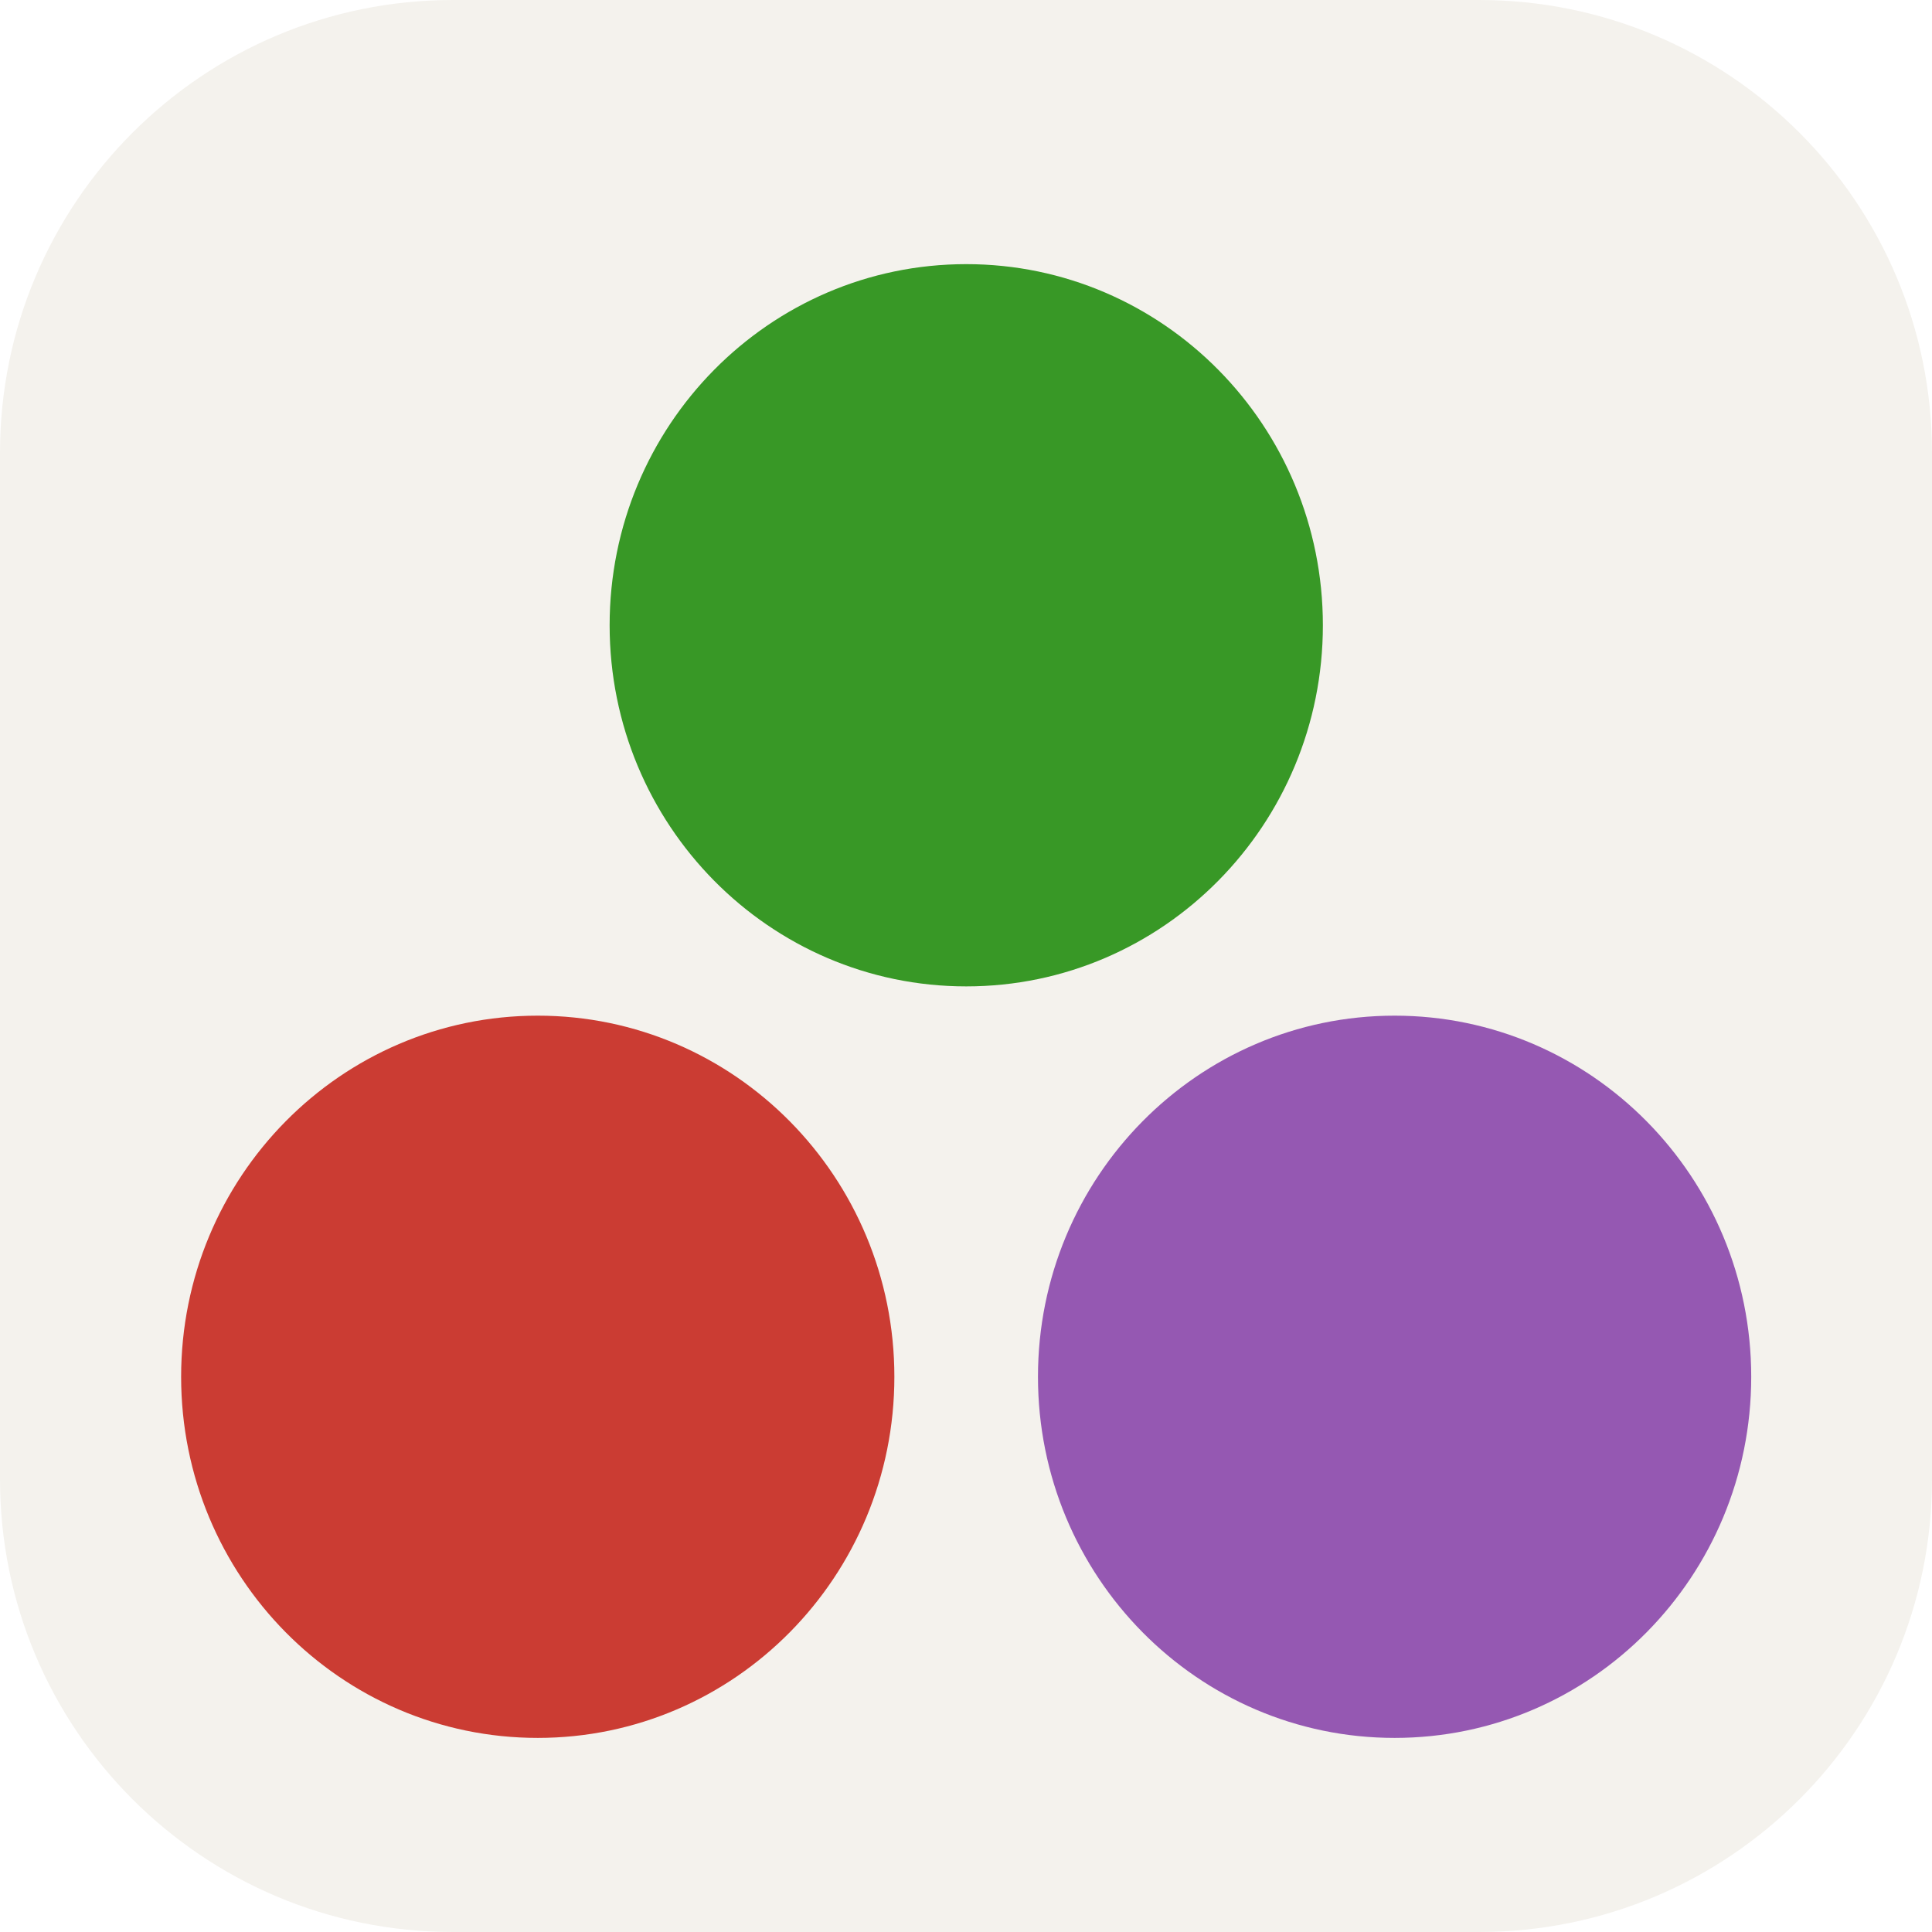
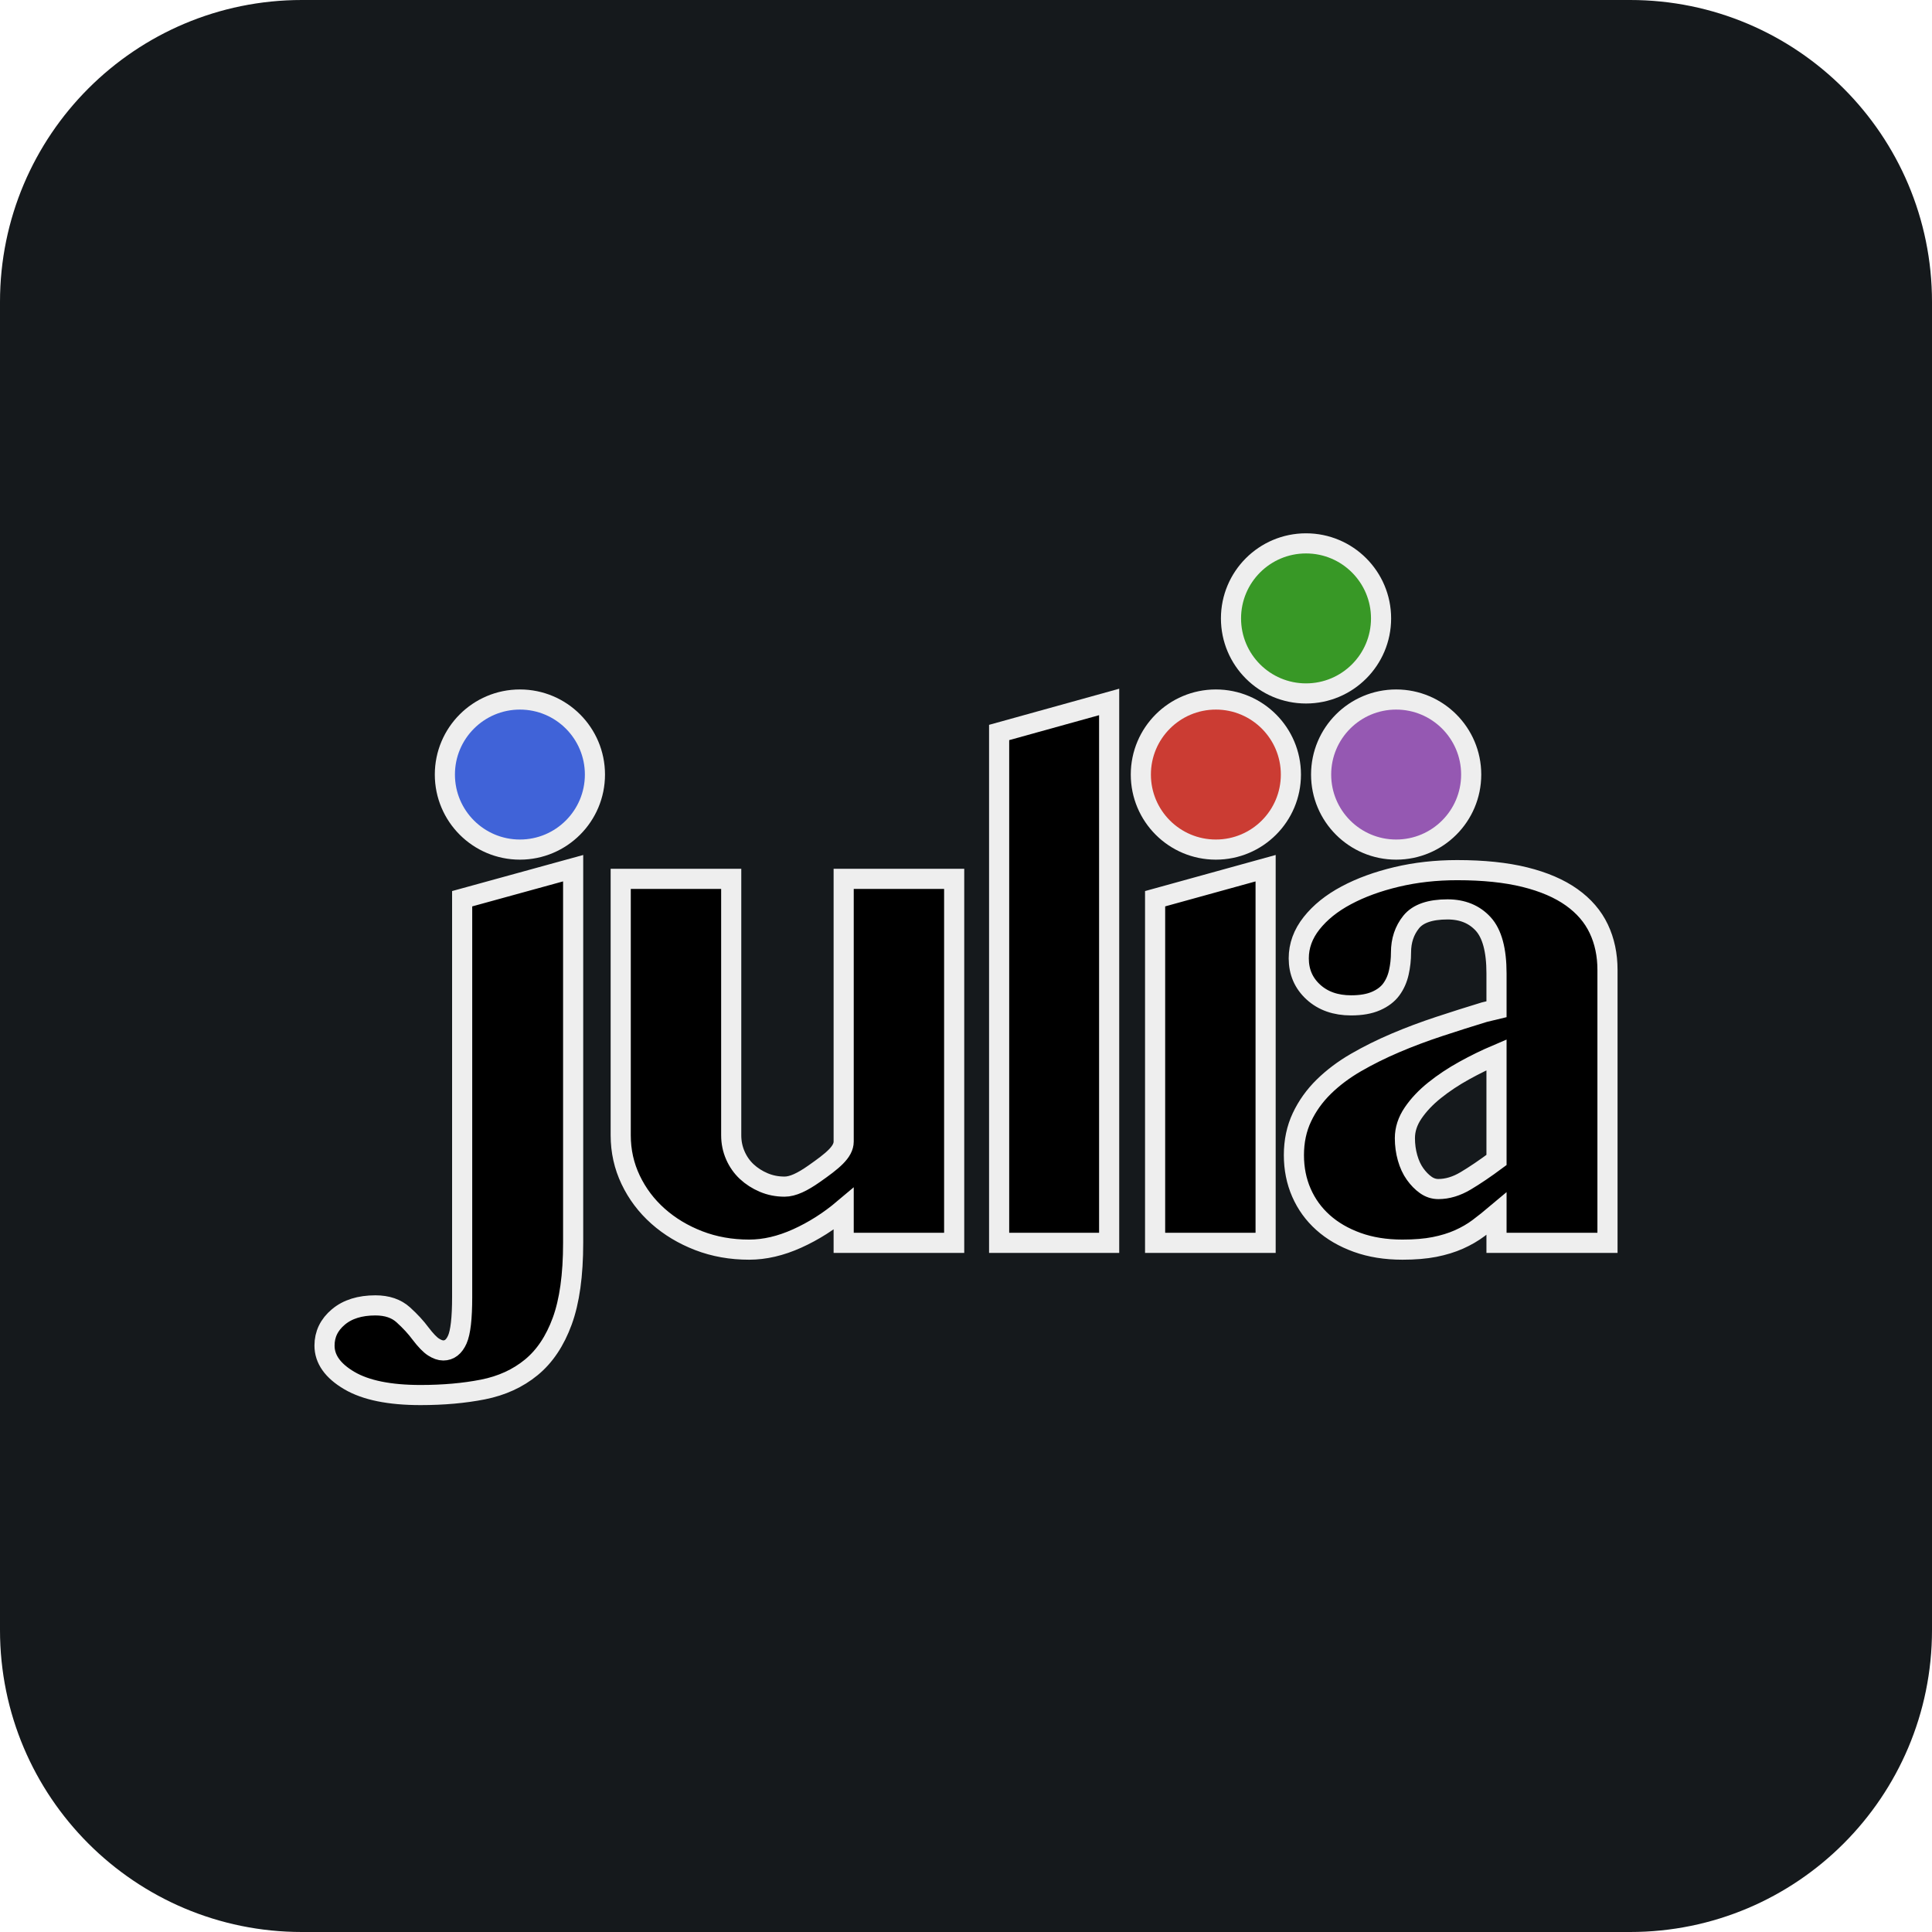
- <svg xmlns="http://www.w3.org/2000/svg" width="256" height="256" viewBox="0 0 256 256" fill="none">
-   <rect width="256" height="256" rx="60" fill="#F4F2ED" />
-   <path d="M118.509 182.431C118.509 208.866 97.35 230.282 71.254 230.282C45.148 230.282 24 208.866 24 182.431C24 156.006 45.148 134.58 71.254 134.58C97.35 134.58 118.509 156.006 118.509 182.431Z" fill="#CB3C33" />
-   <path d="M232.046 182.431C232.046 208.866 210.887 230.282 184.791 230.282C158.696 230.282 137.537 208.866 137.537 182.431C137.537 156.006 158.696 134.58 184.791 134.58C210.887 134.58 232.046 156.006 232.046 182.431Z" fill="#9558B2" />
-   <path d="M175.288 82.851C175.288 109.276 154.129 130.702 128.033 130.702C101.927 130.702 80.779 109.276 80.779 82.851C80.779 56.426 101.927 35 128.033 35C154.129 35 175.288 56.426 175.288 82.851Z" fill="#389826" />
+ <svg xmlns="http://www.w3.org/2000/svg" width="256" height="256" title="Julia" viewBox="0 0 256 256" fill="none" id="julia">
+   <style>
+ #julia {
+     rect {fill: #15191C}
+ 
+     @media (prefers-color-scheme: light) {
+         rect {fill: #F4F2ED}
+     }
+ }
+ </style>
+   <rect width="256" height="256" rx="40" fill="#15191C" />
+   <path d="M75.945 164.685C75.945 168.966 75.463 172.424 74.5 175.056C73.537 177.69 72.168 179.734 70.39 181.19C68.615 182.646 66.484 183.62 64.001 184.113C61.517 184.603 58.755 184.85 55.716 184.85C51.604 184.85 48.457 184.208 46.276 182.923C44.092 181.638 43 180.098 43 178.298C43 176.8 43.608 175.538 44.829 174.51C46.049 173.482 47.687 172.97 49.742 172.97C51.285 172.97 52.516 173.387 53.435 174.221C54.356 175.056 55.117 175.881 55.716 176.694C56.4 177.593 56.979 178.192 57.45 178.491C57.92 178.791 58.348 178.942 58.735 178.942C59.547 178.942 60.168 178.46 60.596 177.497C61.025 176.534 61.238 174.661 61.238 171.878V119.086L75.945 115.04V164.685ZM96.89 116.452V150.427C96.89 151.37 97.072 152.257 97.436 153.092C97.8 153.926 98.304 154.645 98.945 155.245C99.589 155.844 100.337 156.325 101.194 156.689C102.05 157.053 102.971 157.235 103.957 157.235C105.068 157.235 106.333 156.612 107.874 155.533C110.312 153.824 111.791 152.65 111.791 151.261C111.791 150.928 111.791 116.452 111.791 116.452H126.433V164.685H111.791V160.189C109.864 161.816 107.809 163.121 105.625 164.106C103.442 165.091 101.322 165.584 99.267 165.584C96.87 165.584 94.642 165.187 92.587 164.395C90.532 163.602 88.735 162.522 87.194 161.152C85.652 159.783 84.442 158.176 83.564 156.334C82.687 154.494 82.248 152.524 82.248 150.427V116.452H96.89ZM146.968 164.685H132.39V97.058L146.968 93.012V164.685ZM153.058 119.086L167.7 115.04V164.685H153.058V119.086ZM198.295 139.765C196.881 140.367 195.457 141.061 194.023 141.854C192.589 142.646 191.282 143.514 190.106 144.455C188.928 145.395 187.976 146.403 187.248 147.473C186.52 148.542 186.156 149.656 186.156 150.813C186.156 151.711 186.273 152.579 186.509 153.414C186.744 154.248 187.077 154.965 187.505 155.564C187.933 156.163 188.404 156.645 188.919 157.009C189.431 157.373 189.988 157.555 190.588 157.555C191.786 157.555 192.996 157.191 194.216 156.463C195.437 155.735 196.795 154.816 198.295 153.702V139.765ZM213 164.685H198.295V160.83C197.481 161.516 196.688 162.149 195.918 162.726C195.148 163.303 194.281 163.806 193.317 164.235C192.354 164.663 191.273 164.994 190.073 165.231C188.874 165.466 187.461 165.584 185.836 165.584C183.608 165.584 181.606 165.262 179.831 164.621C178.053 163.977 176.544 163.101 175.304 161.987C174.061 160.875 173.109 159.557 172.445 158.036C171.782 156.518 171.449 154.858 171.449 153.061C171.449 151.219 171.802 149.55 172.51 148.05C173.215 146.552 174.178 145.205 175.399 144.004C176.62 142.806 178.042 141.736 179.669 140.793C181.296 139.852 183.042 138.984 184.904 138.192C186.766 137.399 188.704 136.674 190.716 136.01C192.727 135.347 194.72 134.714 196.688 134.115L198.295 133.729V128.977C198.295 125.895 197.705 123.711 196.529 122.426C195.35 121.141 193.777 120.5 191.808 120.5C189.496 120.5 187.889 121.057 186.99 122.169C186.091 123.283 185.641 124.63 185.641 126.214C185.641 127.113 185.545 127.992 185.352 128.849C185.162 129.705 184.829 130.453 184.358 131.097C183.888 131.738 183.213 132.253 182.334 132.637C181.458 133.023 180.355 133.216 179.028 133.216C176.972 133.216 175.304 132.626 174.019 131.45C172.734 130.271 172.092 128.784 172.092 126.984C172.092 125.316 172.658 123.764 173.792 122.331C174.929 120.895 176.458 119.663 178.386 118.638C180.312 117.608 182.538 116.796 185.064 116.197C187.589 115.597 190.266 115.298 193.091 115.298C196.56 115.298 199.547 115.609 202.052 116.228C204.556 116.849 206.622 117.737 208.249 118.893C209.875 120.049 211.074 121.441 211.844 123.067C212.616 124.694 213 126.516 213 128.527V164.685Z" fill="black" />
+   <path d="M171.051 102.632C171.051 108.125 166.6 112.575 161.109 112.575C155.617 112.575 151.167 108.125 151.167 102.632C151.167 97.142 155.617 92.69 161.109 92.69C166.6 92.69 171.051 97.142 171.051 102.632Z" fill="#CB3C33" />
+   <path d="M78.832 102.632C78.832 108.125 74.38 112.575 68.89 112.575C63.4 112.575 58.948 108.125 58.948 102.632C58.948 97.142 63.4 92.69 68.89 92.69C74.38 92.69 78.832 97.142 78.832 102.632Z" fill="#4063D8" />
+   <path d="M194.94 102.632C194.94 108.125 190.488 112.575 184.997 112.575C179.507 112.575 175.055 108.125 175.055 102.632C175.055 97.142 179.507 92.69 184.997 92.69C190.488 92.69 194.94 97.142 194.94 102.632Z" fill="#9558B2" />
+   <path d="M182.998 81.942C182.998 87.433 178.546 91.885 173.055 91.885C167.563 91.885 163.113 87.433 163.113 81.942C163.113 76.452 167.563 72 173.055 72C178.546 72 182.998 76.452 182.998 81.942Z" fill="#389826" />
+   <path d="M75.945 164.685C75.945 168.966 75.463 172.424 74.5 175.056C73.537 177.69 72.168 179.734 70.39 181.19C68.615 182.646 66.484 183.62 64.001 184.113C61.517 184.603 58.755 184.85 55.716 184.85C51.604 184.85 48.457 184.208 46.276 182.923C44.092 181.638 43 180.098 43 178.298C43 176.8 43.608 175.538 44.829 174.51C46.049 173.482 47.687 172.97 49.742 172.97C51.285 172.97 52.516 173.387 53.435 174.221C54.356 175.056 55.117 175.881 55.716 176.694C56.4 177.593 56.979 178.192 57.45 178.491C57.92 178.791 58.348 178.942 58.735 178.942C59.547 178.942 60.168 178.46 60.596 177.497C61.025 176.534 61.238 174.661 61.238 171.878V119.086L75.945 115.04V164.685ZM96.89 116.452V150.427C96.89 151.37 97.072 152.257 97.436 153.092C97.8 153.926 98.304 154.645 98.945 155.245C99.589 155.844 100.337 156.325 101.194 156.689C102.05 157.053 102.971 157.235 103.957 157.235C105.068 157.235 106.333 156.612 107.874 155.533C110.312 153.824 111.791 152.65 111.791 151.261C111.791 150.928 111.791 116.452 111.791 116.452H126.433V164.685H111.791V160.189C109.864 161.816 107.809 163.121 105.625 164.106C103.442 165.091 101.322 165.584 99.267 165.584C96.87 165.584 94.642 165.187 92.587 164.395C90.532 163.602 88.735 162.522 87.194 161.152C85.652 159.783 84.442 158.176 83.564 156.334C82.687 154.494 82.248 152.524 82.248 150.427V116.452H96.89ZM146.968 164.685H132.39V97.058L146.968 93.012V164.685ZM153.058 119.086L167.7 115.04V164.685H153.058V119.086ZM198.295 139.765C196.881 140.367 195.457 141.061 194.023 141.854C192.589 142.646 191.282 143.514 190.106 144.455C188.928 145.395 187.976 146.403 187.248 147.473C186.52 148.542 186.156 149.656 186.156 150.813C186.156 151.711 186.273 152.579 186.509 153.414C186.744 154.248 187.077 154.965 187.505 155.564C187.933 156.163 188.404 156.645 188.919 157.009C189.431 157.373 189.988 157.555 190.588 157.555C191.786 157.555 192.996 157.191 194.216 156.463C195.437 155.735 196.795 154.816 198.295 153.702V139.765ZM213 164.685H198.295V160.83C197.481 161.516 196.688 162.149 195.918 162.726C195.148 163.303 194.281 163.806 193.317 164.235C192.354 164.663 191.273 164.994 190.073 165.231C188.874 165.466 187.461 165.584 185.836 165.584C183.608 165.584 181.606 165.262 179.831 164.621C178.053 163.977 176.544 163.101 175.304 161.987C174.061 160.875 173.109 159.557 172.445 158.036C171.782 156.518 171.449 154.858 171.449 153.061C171.449 151.219 171.802 149.55 172.51 148.05C173.215 146.552 174.178 145.205 175.399 144.004C176.62 142.806 178.042 141.736 179.669 140.793C181.296 139.852 183.042 138.984 184.904 138.192C186.766 137.399 188.704 136.674 190.716 136.01C192.727 135.347 194.72 134.714 196.688 134.115L198.295 133.729V128.977C198.295 125.895 197.705 123.711 196.529 122.426C195.35 121.141 193.777 120.5 191.808 120.5C189.496 120.5 187.889 121.057 186.99 122.169C186.091 123.283 185.641 124.63 185.641 126.214C185.641 127.113 185.545 127.992 185.352 128.849C185.162 129.705 184.829 130.453 184.358 131.097C183.888 131.738 183.213 132.253 182.334 132.637C181.458 133.023 180.355 133.216 179.028 133.216C176.972 133.216 175.304 132.626 174.019 131.45C172.734 130.271 172.092 128.784 172.092 126.984C172.092 125.316 172.658 123.764 173.792 122.331C174.929 120.895 176.458 119.663 178.386 118.638C180.312 117.608 182.538 116.796 185.064 116.197C187.589 115.597 190.266 115.298 193.091 115.298C196.56 115.298 199.547 115.609 202.052 116.228C204.556 116.849 206.622 117.737 208.249 118.893C209.875 120.049 211.074 121.441 211.844 123.067C212.616 124.694 213 126.516 213 128.527V164.685Z" stroke="#EEEEEE" stroke-width="2.667" />
+   <path d="M171.051 102.632C171.051 108.125 166.6 112.575 161.109 112.575C155.617 112.575 151.167 108.125 151.167 102.632C151.167 97.142 155.617 92.69 161.109 92.69C166.6 92.69 171.051 97.142 171.051 102.632Z" stroke="#EEEEEE" stroke-width="2.667" />
+   <path d="M78.832 102.632C78.832 108.125 74.38 112.575 68.89 112.575C63.4 112.575 58.948 108.125 58.948 102.632C58.948 97.142 63.4 92.69 68.89 92.69C74.38 92.69 78.832 97.142 78.832 102.632Z" stroke="#EEEEEE" stroke-width="2.667" />
+   <path d="M194.94 102.632C194.94 108.125 190.488 112.575 184.997 112.575C179.507 112.575 175.055 108.125 175.055 102.632C175.055 97.142 179.507 92.69 184.997 92.69C190.488 92.69 194.94 97.142 194.94 102.632Z" stroke="#EEEEEE" stroke-width="2.667" />
+   <path d="M182.998 81.942C182.998 87.433 178.546 91.885 173.055 91.885C167.563 91.885 163.113 87.433 163.113 81.942C163.113 76.452 167.563 72 173.055 72C178.546 72 182.998 76.452 182.998 81.942Z" stroke="#EEEEEE" stroke-width="2.667" />
</svg>
